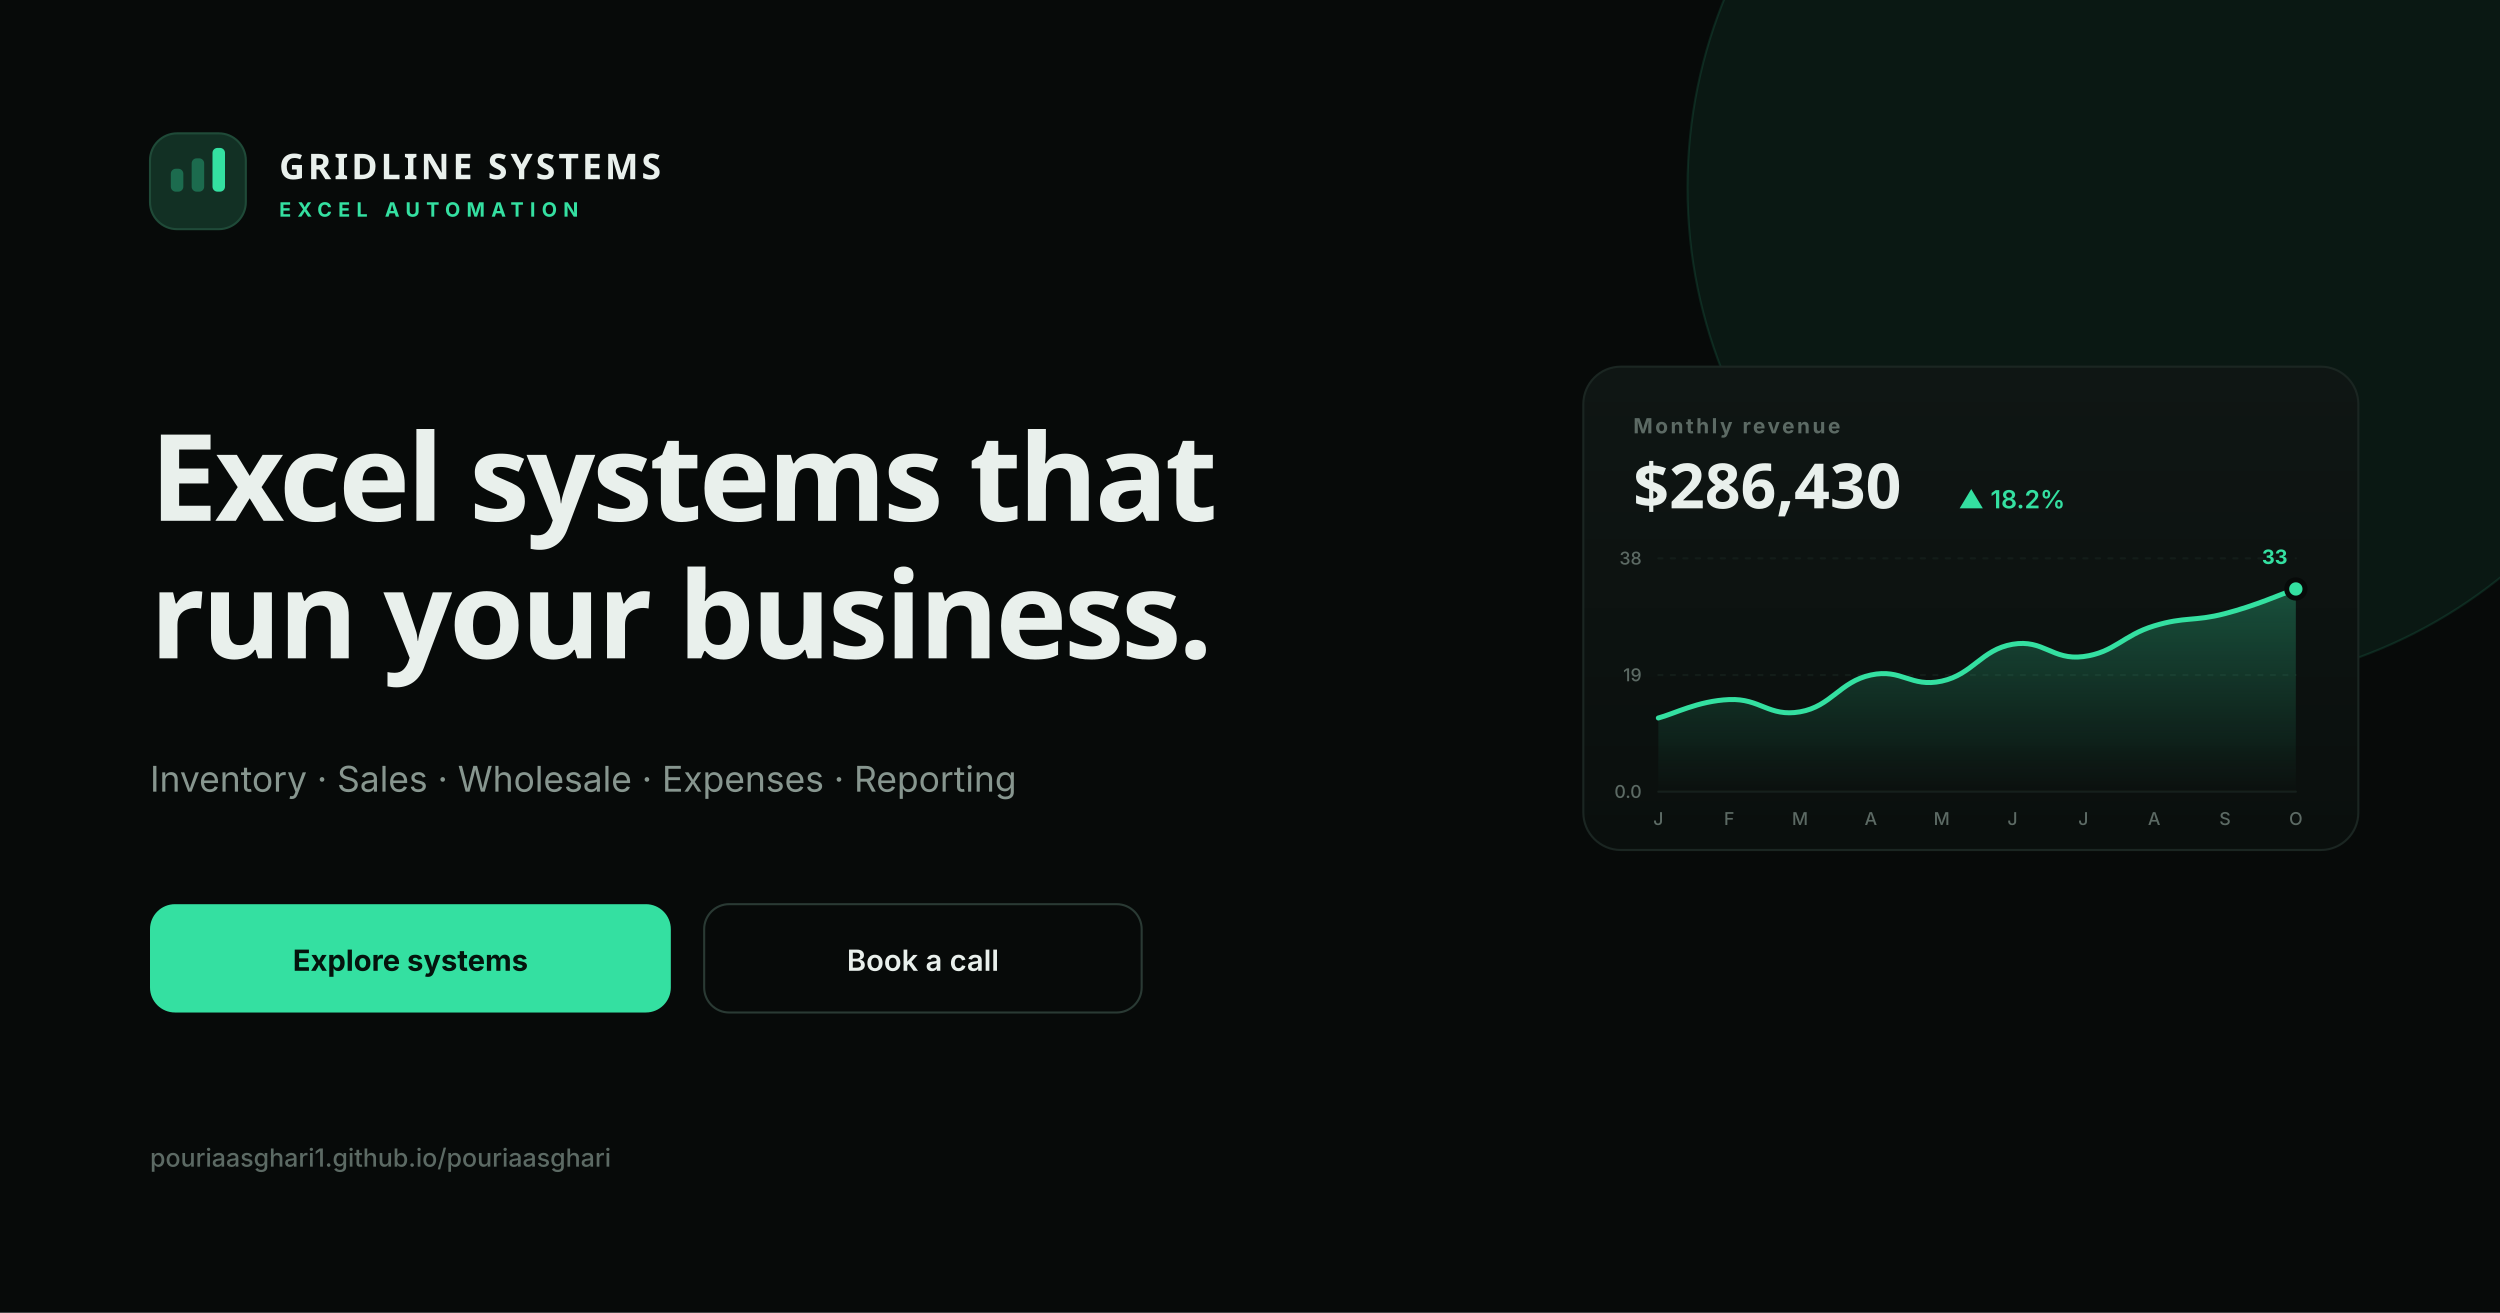
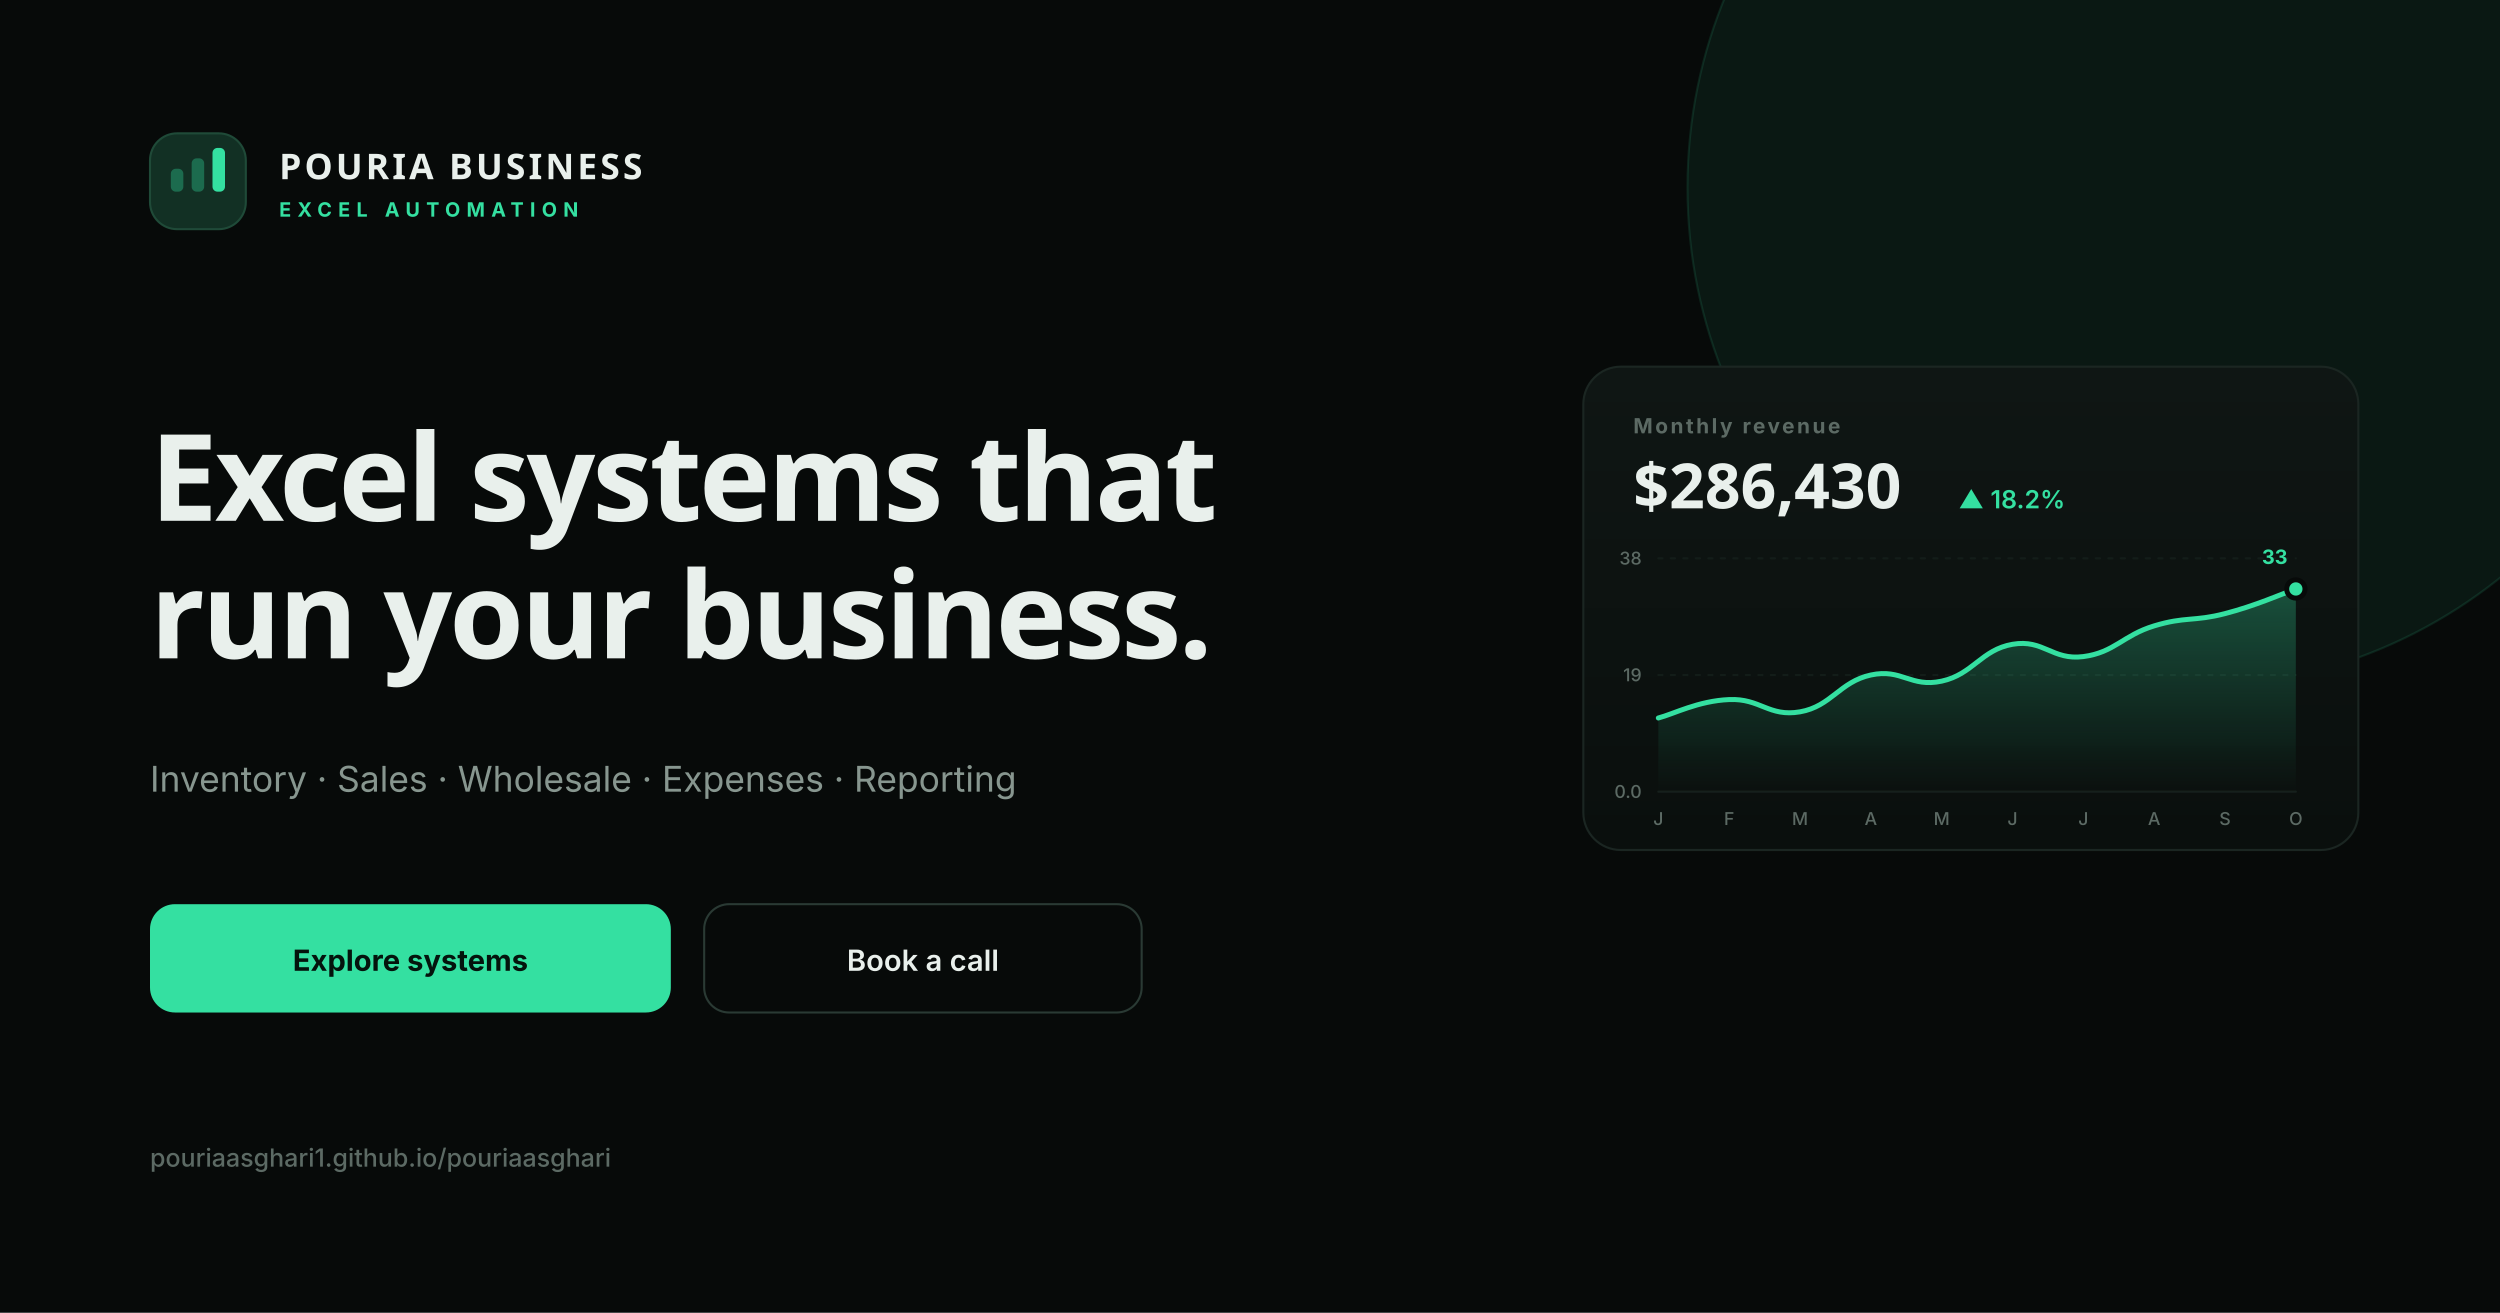
<svg xmlns="http://www.w3.org/2000/svg" width="1200" height="630" viewBox="0 0 1200 630" font-synthesis="none">
  <defs>
    <linearGradient id="fadeAcc" x1="0" y1="0" x2="0" y2="1">
      <stop offset="0" stop-color="#34e0a1" stop-opacity="0.30" />
      <stop offset="1" stop-color="#34e0a1" stop-opacity="0" />
    </linearGradient>
    <linearGradient id="fadeBlue" x1="0" y1="0" x2="0" y2="1">
      <stop offset="0" stop-color="#6aa8f6" stop-opacity="0.22" />
      <stop offset="1" stop-color="#6aa8f6" stop-opacity="0" />
    </linearGradient>
    <linearGradient id="accLine" x1="0" y1="0" x2="1" y2="0">
      <stop offset="0" stop-color="#1c6b4e" />
      <stop offset="1" stop-color="#34e0a1" />
    </linearGradient>
    <linearGradient id="panelGrad" x1="0" y1="0" x2="0" y2="1">
      <stop offset="0" stop-color="#0f1614" />
      <stop offset="1" stop-color="#0a0f0d" />
    </linearGradient>
    <linearGradient id="barGrad" x1="0" y1="1" x2="0" y2="0">
      <stop offset="0" stop-color="#12724f" />
      <stop offset="1" stop-color="#34e0a1" />
    </linearGradient>
    <filter id="glow" x="-40%" y="-40%" width="180%" height="180%">
      <feGaussianBlur stdDeviation="6" result="b" />
      <feMerge>
        <feMergeNode in="b" />
        <feMergeNode in="SourceGraphic" />
      </feMerge>
    </filter>
    <filter id="soft" x="-30%" y="-30%" width="160%" height="160%">
      <feGaussianBlur stdDeviation="14" />
    </filter>
    <clipPath id="cardClip">
      <rect x="0" y="0" width="4000" height="4000" rx="16" />
    </clipPath>
  </defs>
  <rect width="1200" height="630" fill="#070a09" />
  <rect width="1200" height="630" fill="#070a09" />
  <circle cx="1050.0" cy="90.0" r="240.0" fill="#34e0a1" opacity="0.07" />
  <circle cx="1050.0" cy="90.0" r="240.0" fill="none" stroke="#34e0a1" stroke-width="1" opacity="0.12" />
  <rect x="72.0" y="64.0" width="46.0" height="46.0" rx="13" fill="#123024" stroke="#1f4a38" stroke-width="1" opacity="1" />
  <rect x="82.0" y="81.0" width="6.0" height="11.0" rx="2.4" fill="#1c6b4e" opacity="1" />
  <rect x="92.0" y="76.0" width="6.0" height="16.0" rx="2.4" fill="#1c6b4e" opacity="1" />
  <rect x="102.0" y="71.0" width="6.0" height="21.0" rx="2.4" fill="#34e0a1" opacity="1" />
-   <text x="134.0" y="86.0" font-family="Space Grotesk" font-size="17" font-weight="700" fill="#e9f0ec" text-anchor="start" letter-spacing="1.5" opacity="1">GRIDLINE SYSTEMS</text>
+   <text x="134.0" y="86.0" font-family="Space Grotesk" font-size="17" font-weight="700" fill="#e9f0ec" text-anchor="start" letter-spacing="1.5" opacity="1">POURIA BUSINESS</text>
  <text x="134.0" y="104.0" font-family="Inter" font-size="9.5" font-weight="700" fill="#34e0a1" text-anchor="start" letter-spacing="3" opacity="1">EXCEL AUTOMATION</text>
  <text x="72.0" y="250.0" font-family="Space Grotesk" font-size="58" font-weight="600" fill="#e9f0ec" text-anchor="start" letter-spacing="-1.4" opacity="1">Excel systems that</text>
  <text x="72.0" y="316.0" font-family="Space Grotesk" font-size="58" font-weight="600" fill="#e9f0ec" text-anchor="start" letter-spacing="-1.4" opacity="1">run your business.</text>
  <text x="72.0" y="380.0" font-family="Inter" font-size="17" font-weight="400" fill="#87968f" text-anchor="start" letter-spacing="0" opacity="1">Inventory · Sales · Wholesale · Expenses · Reporting</text>
  <rect x="72.0" y="434.0" width="250.0" height="52.0" rx="12" fill="#34e0a1" opacity="1" />
  <text x="197.0" y="466.0" font-family="Inter" font-size="14" font-weight="700" fill="#04140d" text-anchor="middle" letter-spacing="0" opacity="1">Explore systems</text>
  <rect x="338.0" y="434.0" width="210.0" height="52.0" rx="12" fill="none" stroke="#2a3a34" stroke-width="1" opacity="1" />
  <text x="443.0" y="466.0" font-family="Inter" font-size="14" font-weight="600" fill="#e9f0ec" text-anchor="middle" letter-spacing="0" opacity="1">Book a call</text>
  <rect x="760.0" y="176.0" width="372.0" height="232.0" rx="18" fill="url(#panelGrad)" stroke="#1b2622" stroke-width="1" opacity="1" />
  <text x="784.0" y="208.0" font-family="Inter" font-size="10" font-weight="700" fill="#5c6a64" text-anchor="start" letter-spacing="1.2" opacity="1">Monthly revenue</text>
  <text x="784.0" y="244.0" font-family="Space Grotesk" font-size="30" font-weight="600" fill="#e9f0ec" text-anchor="start" letter-spacing="0" opacity="1">$286,430</text>
  <text x="940.0" y="244.0" font-family="Inter" font-size="12" font-weight="600" fill="#34e0a1" text-anchor="start" letter-spacing="0" opacity="1">▲ 18.2%</text>
  <line x1="796.0" y1="380.0" x2="1102.0" y2="380.0" stroke="#16201c" stroke-width="1" stroke-linecap="round" opacity="1" />
  <text x="788.0" y="383.0" font-family="Inter" font-size="8.5" font-weight="500" fill="#5c6a64" text-anchor="end" letter-spacing="0" opacity="1">0.0</text>
  <line x1="796.0" y1="324.0" x2="1102.0" y2="324.0" stroke="#16201c" stroke-width="1" stroke-linecap="round" stroke-dasharray="2 4" opacity="0.75" />
  <text x="788.0" y="327.0" font-family="Inter" font-size="8.5" font-weight="500" fill="#5c6a64" text-anchor="end" letter-spacing="0" opacity="1">19</text>
  <line x1="796.0" y1="268.0" x2="1102.0" y2="268.0" stroke="#16201c" stroke-width="1" stroke-linecap="round" stroke-dasharray="2 4" opacity="0.75" />
  <text x="788.0" y="271.0" font-family="Inter" font-size="8.5" font-weight="500" fill="#5c6a64" text-anchor="end" letter-spacing="0" opacity="1">38</text>
  <path d="M796.00,344.63 C803.48,342.69 815.04,336.44 830.00,335.79 C844.96,335.14 849.04,344.28 864.00,341.68 C878.96,339.09 883.04,327.24 898.00,324.00 C912.96,320.76 917.04,330.19 932.00,326.95 C946.96,323.71 951.04,311.86 966.00,309.26 C980.96,306.67 985.04,317.10 1000.00,315.16 C1014.96,313.21 1019.04,304.96 1034.00,300.42 C1048.96,295.88 1053.04,298.42 1068.00,294.53 C1082.96,290.64 1094.52,285.33 1102.00,282.74 L1102.00,380.00 L796.00,380.00 Z" fill="url(#fadeAcc)" />
  <path d="M796.00,344.63 C803.48,342.69 815.04,336.44 830.00,335.79 C844.96,335.14 849.04,344.28 864.00,341.68 C878.96,339.09 883.04,327.24 898.00,324.00 C912.96,320.76 917.04,330.19 932.00,326.95 C946.96,323.71 951.04,311.86 966.00,309.26 C980.96,306.67 985.04,317.10 1000.00,315.16 C1014.96,313.21 1019.04,304.96 1034.00,300.42 C1048.96,295.88 1053.04,298.42 1068.00,294.53 C1082.96,290.64 1094.52,285.33 1102.00,282.74" fill="none" stroke="#34e0a1" stroke-width="2.4" stroke-linecap="round" />
  <circle cx="1102.0" cy="282.7" r="4.4" fill="#34e0a1" stroke="#070a09" stroke-width="2.4" opacity="1" />
  <text x="1098.0" y="270.7" font-family="Inter" font-size="9.5" font-weight="700" fill="#34e0a1" text-anchor="end" letter-spacing="0" opacity="1">33</text>
  <text x="796.0" y="396.0" font-family="Inter" font-size="8.5" font-weight="500" fill="#5c6a64" text-anchor="middle" letter-spacing="0" opacity="1">J</text>
  <text x="830.0" y="396.0" font-family="Inter" font-size="8.5" font-weight="500" fill="#5c6a64" text-anchor="middle" letter-spacing="0" opacity="1">F</text>
  <text x="864.0" y="396.0" font-family="Inter" font-size="8.5" font-weight="500" fill="#5c6a64" text-anchor="middle" letter-spacing="0" opacity="1">M</text>
  <text x="898.0" y="396.0" font-family="Inter" font-size="8.5" font-weight="500" fill="#5c6a64" text-anchor="middle" letter-spacing="0" opacity="1">A</text>
  <text x="932.0" y="396.0" font-family="Inter" font-size="8.5" font-weight="500" fill="#5c6a64" text-anchor="middle" letter-spacing="0" opacity="1">M</text>
  <text x="966.0" y="396.0" font-family="Inter" font-size="8.5" font-weight="500" fill="#5c6a64" text-anchor="middle" letter-spacing="0" opacity="1">J</text>
  <text x="1000.0" y="396.0" font-family="Inter" font-size="8.5" font-weight="500" fill="#5c6a64" text-anchor="middle" letter-spacing="0" opacity="1">J</text>
  <text x="1034.0" y="396.0" font-family="Inter" font-size="8.5" font-weight="500" fill="#5c6a64" text-anchor="middle" letter-spacing="0" opacity="1">A</text>
  <text x="1068.0" y="396.0" font-family="Inter" font-size="8.5" font-weight="500" fill="#5c6a64" text-anchor="middle" letter-spacing="0" opacity="1">S</text>
  <text x="1102.0" y="396.0" font-family="Inter" font-size="8.5" font-weight="500" fill="#5c6a64" text-anchor="middle" letter-spacing="0" opacity="1">O</text>
  <text x="72.0" y="560.0" font-family="Inter" font-size="12" font-weight="500" fill="#5c6a64" text-anchor="start" letter-spacing="0" opacity="1">pouriaasghari1.github.io/pouriaasghari</text>
</svg>
